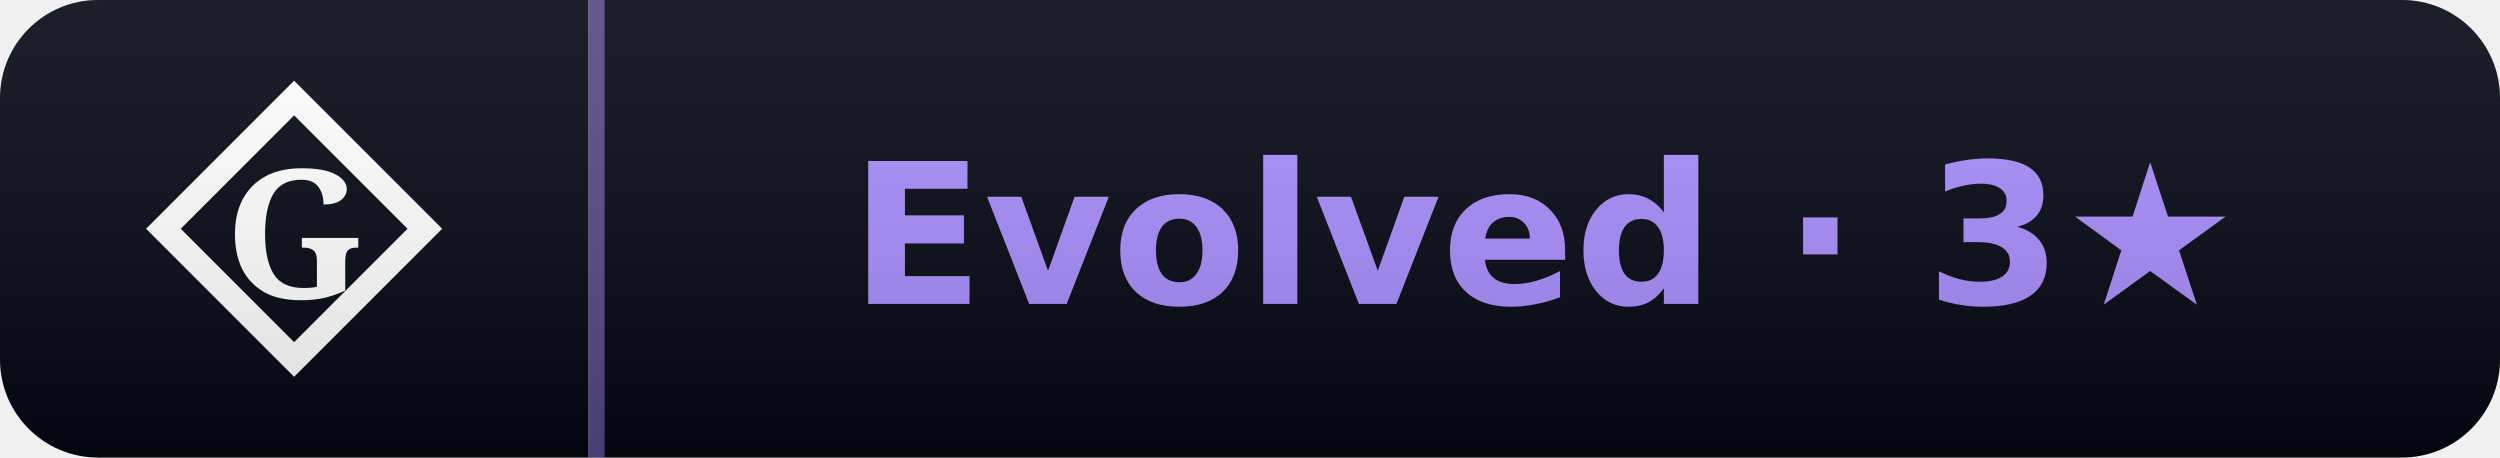
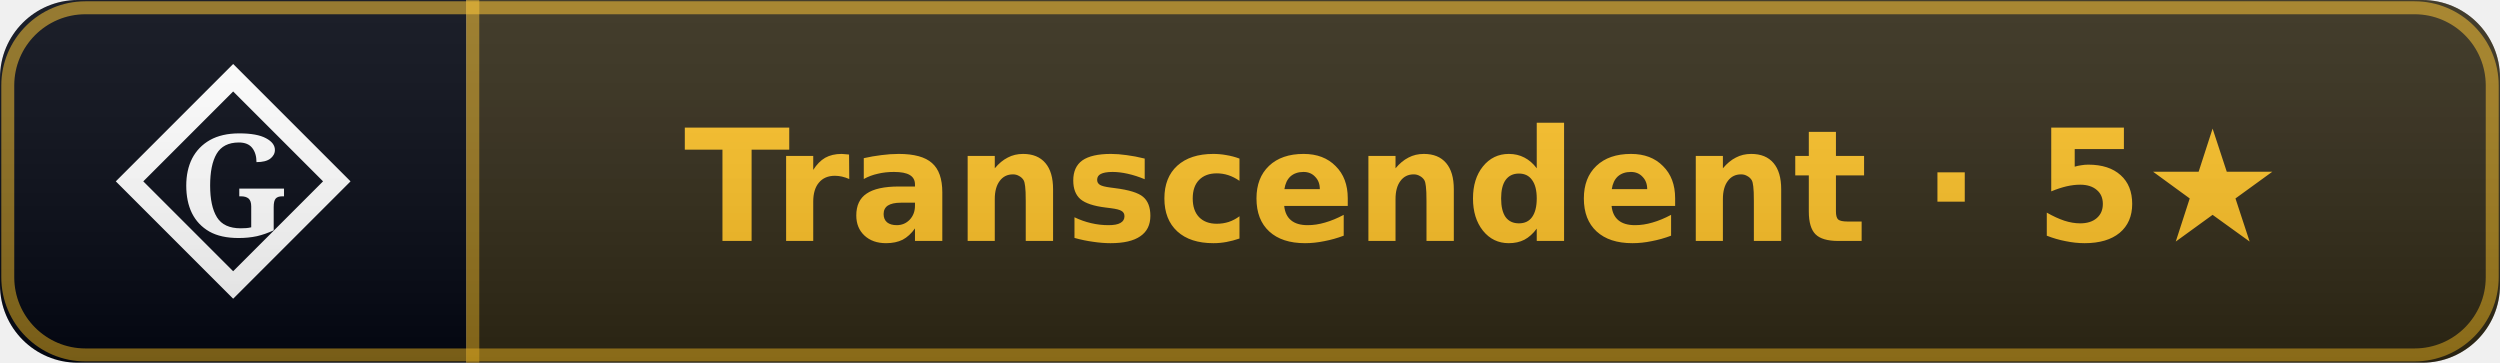
- <svg xmlns="http://www.w3.org/2000/svg" width="153" height="28" viewBox="0 0 153 28" role="img" aria-label="Gaia rank: Evolved (3 stars)">
+ <svg xmlns="http://www.w3.org/2000/svg" width="193" height="28" viewBox="0 0 193 28" role="img" aria-label="Gaia rank: Transcendent (5 stars)">
  <linearGradient id="sh" x2="0" y2="100%">
    <stop offset="0" stop-color="#fff" stop-opacity=".10" />
    <stop offset="1" stop-opacity=".14" />
  </linearGradient>
  <clipPath id="rc">
-     <rect width="153" height="28" rx="6" fill="#fff" />
+     <rect width="193" height="28" rx="6" fill="#fff" />
  </clipPath>
  <g clip-path="url(#rc)">
    <rect width="36" height="28" fill="#030712" />
-     <rect x="36.0" width="117.0" height="28" fill="#030712" />
-     <rect x="36.0" width="1" height="28" fill="rgba(167,139,250,0.5)" />
+     <rect x="36.0" width="157.0" height="28" fill="#030712" />
+     <rect x="36.0" width="157.0" height="28" fill="rgba(251,191,36,0.18)" />
+     <rect x="36.0" width="1" height="28" fill="rgba(251,191,36,0.5)" />
    <path d="M 18.0 6 L 26.0 14 L 18.0 22 L 10.0 14 Z" fill="none" stroke="#ffffff" stroke-width="1.5" stroke-linejoin="miter" />
    <text x="18.0" y="14" font-family="EB Garamond, Georgia, serif" font-weight="600" font-size="11" fill="#ffffff" text-anchor="middle" dominant-baseline="central">G</text>
-     <text x="94.5" y="18.6" font-family="Verdana,DejaVu Sans,sans-serif" font-size="12" font-weight="700" text-anchor="middle" fill="#a78bfa">Evolved · 3★</text>
-     <rect width="153" height="28" fill="url(#sh)" />
+     <text x="114.5" y="18.6" font-family="Verdana,DejaVu Sans,sans-serif" font-size="12" font-weight="700" text-anchor="middle" fill="#fbbf24">Transcendent · 5★</text>
+     <rect x="0.6" y="0.6" width="191.8" height="26.8" fill="none" stroke="rgba(251,191,36,0.55)" stroke-width="1" rx="6" />
+     <rect width="193" height="28" fill="url(#sh)" />
  </g>
</svg>
